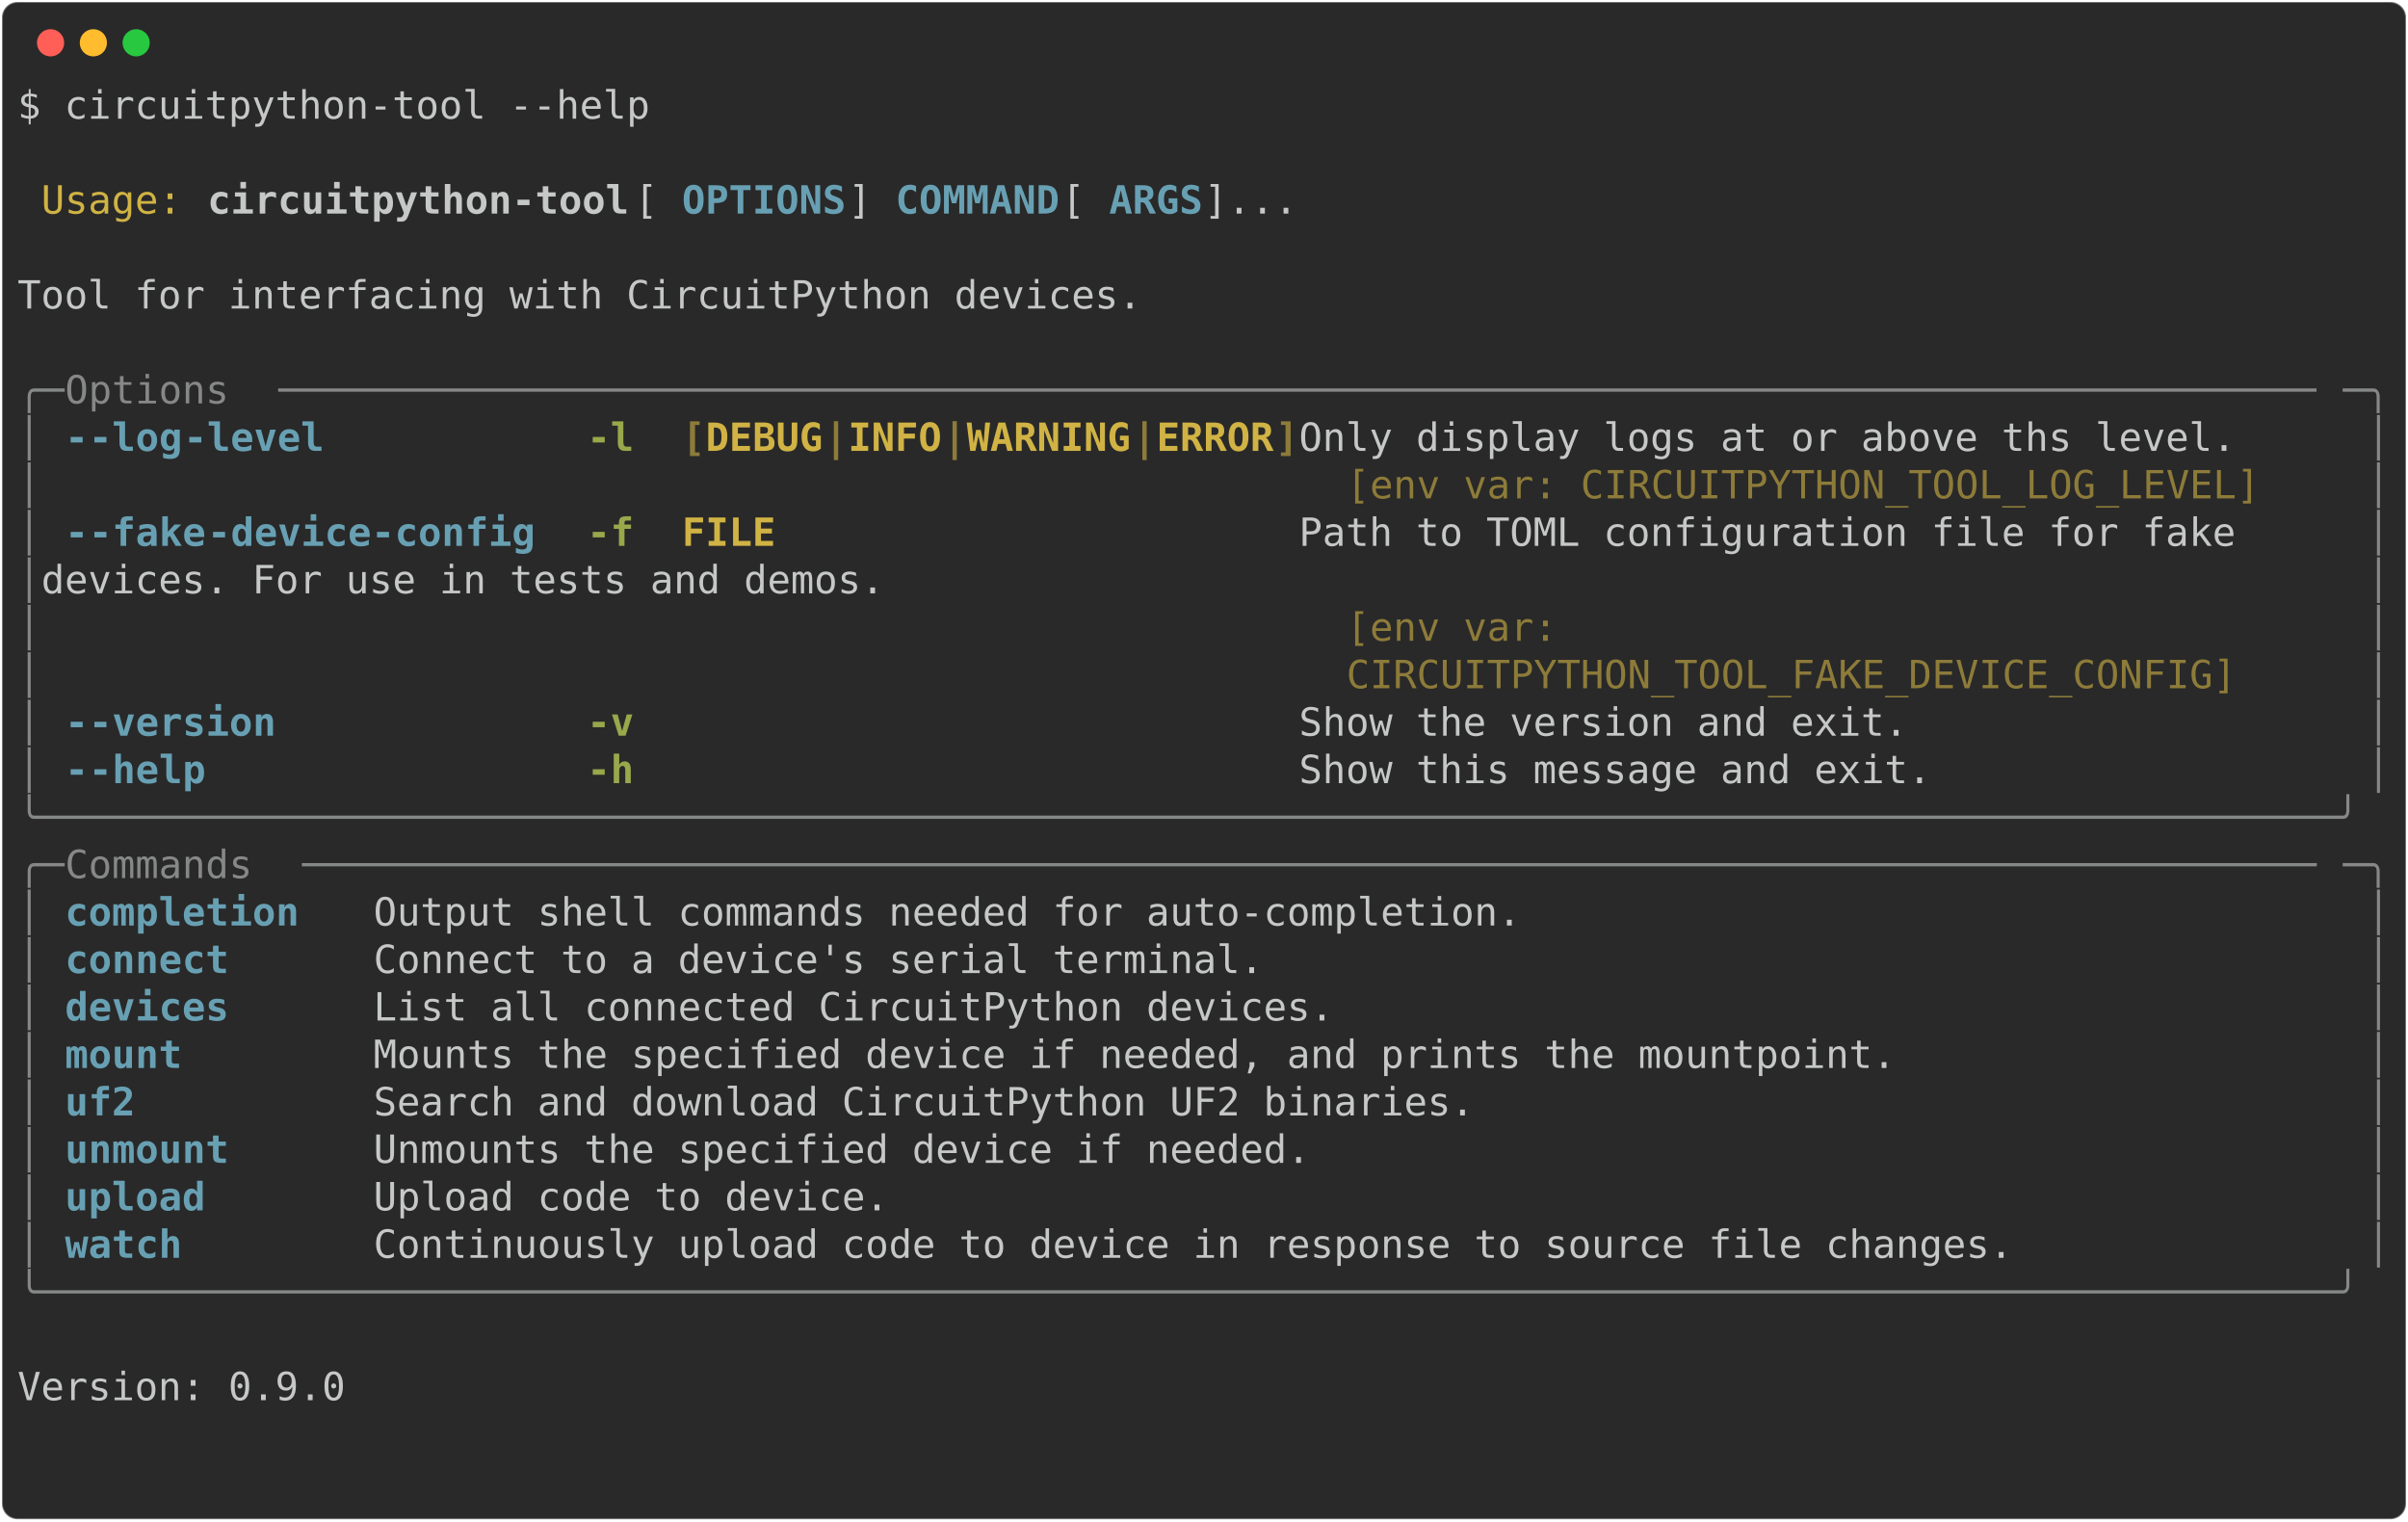
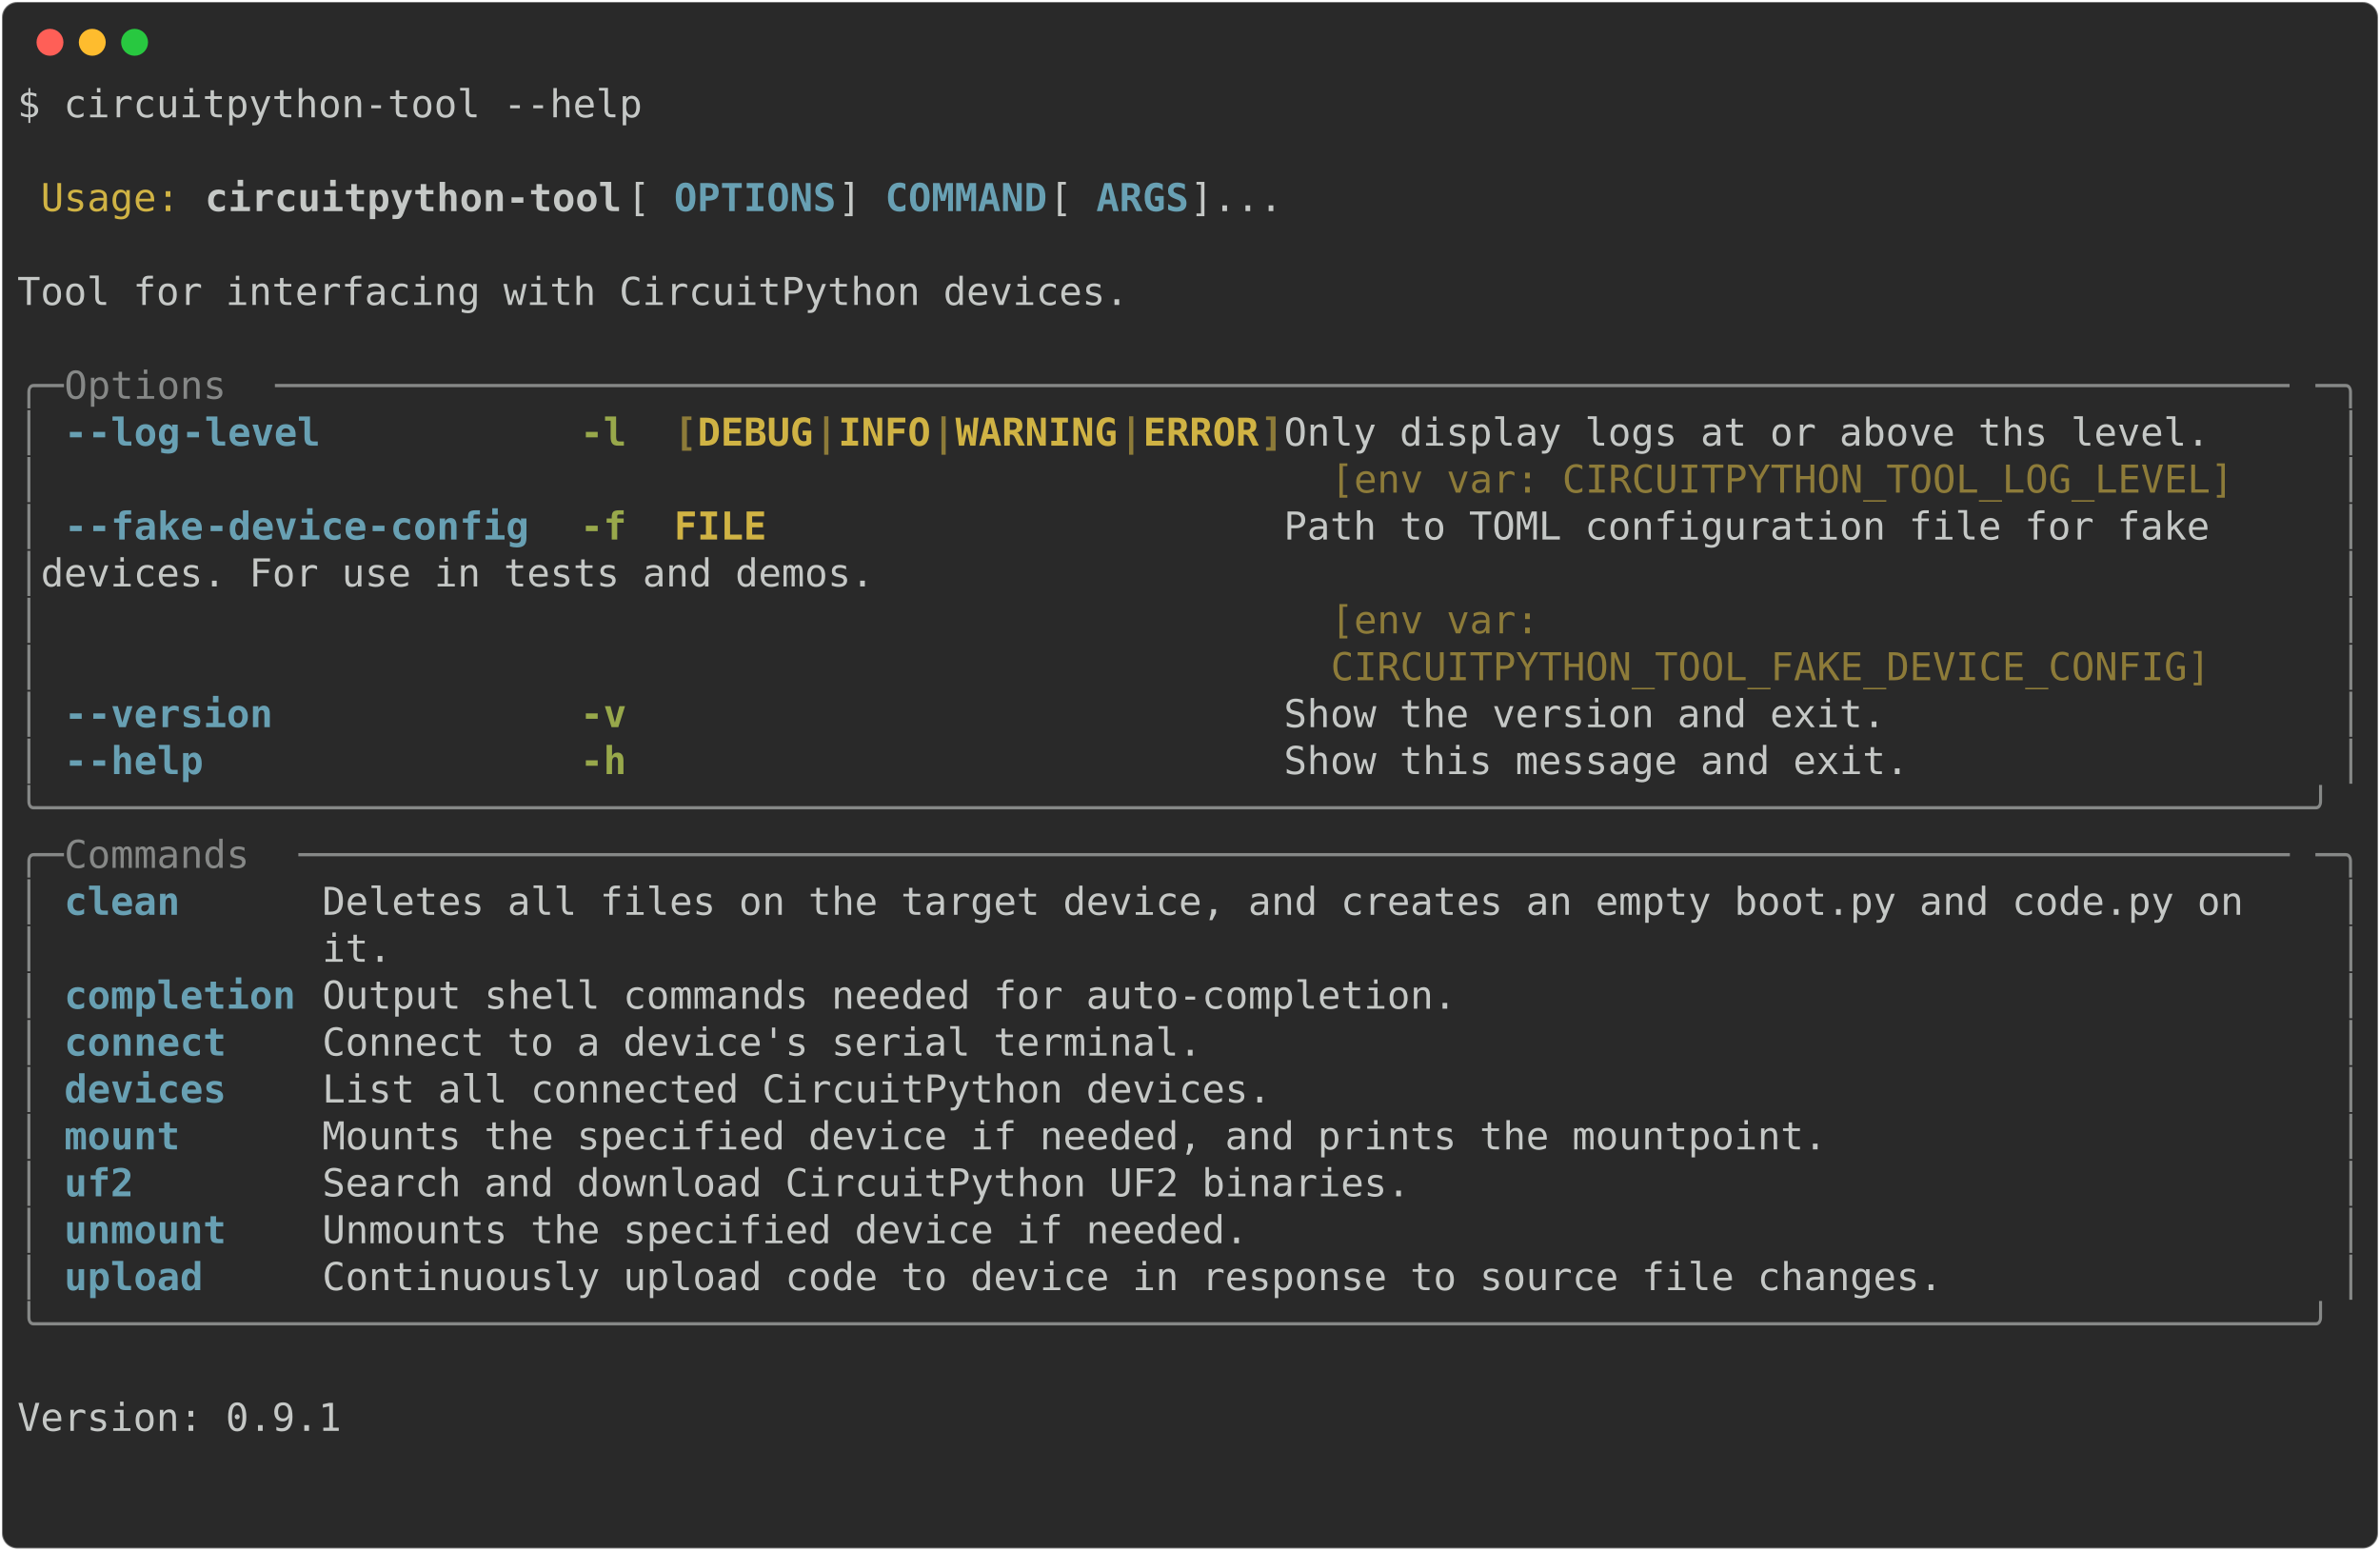
- <svg xmlns="http://www.w3.org/2000/svg" class="rich-terminal" viewBox="0 0 1238 782.0">
+ <svg xmlns="http://www.w3.org/2000/svg" class="rich-terminal" viewBox="0 0 1238 806.4">
  <style>

    @font-face {
        font-family: "Fira Code";
        src: local("FiraCode-Regular"),
                url("https://cdnjs.cloudflare.com/ajax/libs/firacode/6.2.0/woff2/FiraCode-Regular.woff2") format("woff2"),
                url("https://cdnjs.cloudflare.com/ajax/libs/firacode/6.2.0/woff/FiraCode-Regular.woff") format("woff");
        font-style: normal;
        font-weight: 400;
    }
    @font-face {
        font-family: "Fira Code";
        src: local("FiraCode-Bold"),
                url("https://cdnjs.cloudflare.com/ajax/libs/firacode/6.2.0/woff2/FiraCode-Bold.woff2") format("woff2"),
                url("https://cdnjs.cloudflare.com/ajax/libs/firacode/6.2.0/woff/FiraCode-Bold.woff") format("woff");
        font-style: bold;
        font-weight: 700;
    }

-     .terminal-2274276148-matrix {
+     .terminal-3629650026-matrix {
        font-family: Fira Code, monospace;
        font-size: 20px;
        line-height: 24.4px;
        font-variant-east-asian: full-width;
    }

-     .terminal-2274276148-title {
+     .terminal-3629650026-title {
        font-size: 18px;
        font-weight: bold;
        font-family: arial;
    }

-     .terminal-2274276148-r1 { fill: #c5c8c6 }
- .terminal-2274276148-r2 { fill: #d0b344 }
- .terminal-2274276148-r3 { fill: #c5c8c6;font-weight: bold }
- .terminal-2274276148-r4 { fill: #68a0b3;font-weight: bold }
- .terminal-2274276148-r5 { fill: #868887 }
- .terminal-2274276148-r6 { fill: #98a84b;font-weight: bold }
- .terminal-2274276148-r7 { fill: #8d7b39;font-weight: bold }
- .terminal-2274276148-r8 { fill: #d0b344;font-weight: bold }
- .terminal-2274276148-r9 { fill: #8d7b39 }
+     .terminal-3629650026-r1 { fill: #c5c8c6 }
+ .terminal-3629650026-r2 { fill: #d0b344 }
+ .terminal-3629650026-r3 { fill: #c5c8c6;font-weight: bold }
+ .terminal-3629650026-r4 { fill: #68a0b3;font-weight: bold }
+ .terminal-3629650026-r5 { fill: #868887 }
+ .terminal-3629650026-r6 { fill: #98a84b;font-weight: bold }
+ .terminal-3629650026-r7 { fill: #8d7b39;font-weight: bold }
+ .terminal-3629650026-r8 { fill: #d0b344;font-weight: bold }
+ .terminal-3629650026-r9 { fill: #8d7b39 }
    </style>
  <defs>
-     <clipPath id="terminal-2274276148-clip-terminal">
-       <rect x="0" y="0" width="1219.0" height="731.0" />
-     </clipPath>
-     <clipPath id="terminal-2274276148-line-0">
+     <clipPath id="terminal-3629650026-clip-terminal">
+       <rect x="0" y="0" width="1219.0" height="755.4" />
+     </clipPath>
+     <clipPath id="terminal-3629650026-line-0">
      <rect x="0" y="1.5" width="1220" height="24.65" />
    </clipPath>
-     <clipPath id="terminal-2274276148-line-1">
+     <clipPath id="terminal-3629650026-line-1">
      <rect x="0" y="25.9" width="1220" height="24.65" />
    </clipPath>
-     <clipPath id="terminal-2274276148-line-2">
+     <clipPath id="terminal-3629650026-line-2">
      <rect x="0" y="50.3" width="1220" height="24.65" />
    </clipPath>
-     <clipPath id="terminal-2274276148-line-3">
+     <clipPath id="terminal-3629650026-line-3">
      <rect x="0" y="74.7" width="1220" height="24.65" />
    </clipPath>
-     <clipPath id="terminal-2274276148-line-4">
+     <clipPath id="terminal-3629650026-line-4">
      <rect x="0" y="99.1" width="1220" height="24.65" />
    </clipPath>
-     <clipPath id="terminal-2274276148-line-5">
+     <clipPath id="terminal-3629650026-line-5">
      <rect x="0" y="123.5" width="1220" height="24.65" />
    </clipPath>
-     <clipPath id="terminal-2274276148-line-6">
+     <clipPath id="terminal-3629650026-line-6">
      <rect x="0" y="147.9" width="1220" height="24.65" />
    </clipPath>
-     <clipPath id="terminal-2274276148-line-7">
+     <clipPath id="terminal-3629650026-line-7">
      <rect x="0" y="172.3" width="1220" height="24.65" />
    </clipPath>
-     <clipPath id="terminal-2274276148-line-8">
+     <clipPath id="terminal-3629650026-line-8">
      <rect x="0" y="196.7" width="1220" height="24.65" />
    </clipPath>
-     <clipPath id="terminal-2274276148-line-9">
+     <clipPath id="terminal-3629650026-line-9">
      <rect x="0" y="221.1" width="1220" height="24.65" />
    </clipPath>
-     <clipPath id="terminal-2274276148-line-10">
+     <clipPath id="terminal-3629650026-line-10">
      <rect x="0" y="245.5" width="1220" height="24.65" />
    </clipPath>
-     <clipPath id="terminal-2274276148-line-11">
+     <clipPath id="terminal-3629650026-line-11">
      <rect x="0" y="269.9" width="1220" height="24.65" />
    </clipPath>
-     <clipPath id="terminal-2274276148-line-12">
+     <clipPath id="terminal-3629650026-line-12">
      <rect x="0" y="294.3" width="1220" height="24.65" />
    </clipPath>
-     <clipPath id="terminal-2274276148-line-13">
+     <clipPath id="terminal-3629650026-line-13">
      <rect x="0" y="318.7" width="1220" height="24.65" />
    </clipPath>
-     <clipPath id="terminal-2274276148-line-14">
+     <clipPath id="terminal-3629650026-line-14">
      <rect x="0" y="343.1" width="1220" height="24.65" />
    </clipPath>
-     <clipPath id="terminal-2274276148-line-15">
+     <clipPath id="terminal-3629650026-line-15">
      <rect x="0" y="367.5" width="1220" height="24.65" />
    </clipPath>
-     <clipPath id="terminal-2274276148-line-16">
+     <clipPath id="terminal-3629650026-line-16">
      <rect x="0" y="391.9" width="1220" height="24.65" />
    </clipPath>
-     <clipPath id="terminal-2274276148-line-17">
+     <clipPath id="terminal-3629650026-line-17">
      <rect x="0" y="416.3" width="1220" height="24.65" />
    </clipPath>
-     <clipPath id="terminal-2274276148-line-18">
+     <clipPath id="terminal-3629650026-line-18">
      <rect x="0" y="440.7" width="1220" height="24.65" />
    </clipPath>
-     <clipPath id="terminal-2274276148-line-19">
+     <clipPath id="terminal-3629650026-line-19">
      <rect x="0" y="465.1" width="1220" height="24.65" />
    </clipPath>
-     <clipPath id="terminal-2274276148-line-20">
+     <clipPath id="terminal-3629650026-line-20">
      <rect x="0" y="489.5" width="1220" height="24.65" />
    </clipPath>
-     <clipPath id="terminal-2274276148-line-21">
+     <clipPath id="terminal-3629650026-line-21">
      <rect x="0" y="513.9" width="1220" height="24.65" />
    </clipPath>
-     <clipPath id="terminal-2274276148-line-22">
+     <clipPath id="terminal-3629650026-line-22">
      <rect x="0" y="538.3" width="1220" height="24.65" />
    </clipPath>
-     <clipPath id="terminal-2274276148-line-23">
+     <clipPath id="terminal-3629650026-line-23">
      <rect x="0" y="562.7" width="1220" height="24.65" />
    </clipPath>
-     <clipPath id="terminal-2274276148-line-24">
+     <clipPath id="terminal-3629650026-line-24">
      <rect x="0" y="587.1" width="1220" height="24.65" />
    </clipPath>
-     <clipPath id="terminal-2274276148-line-25">
+     <clipPath id="terminal-3629650026-line-25">
      <rect x="0" y="611.5" width="1220" height="24.65" />
    </clipPath>
-     <clipPath id="terminal-2274276148-line-26">
+     <clipPath id="terminal-3629650026-line-26">
      <rect x="0" y="635.9" width="1220" height="24.65" />
    </clipPath>
-     <clipPath id="terminal-2274276148-line-27">
+     <clipPath id="terminal-3629650026-line-27">
      <rect x="0" y="660.3" width="1220" height="24.65" />
    </clipPath>
-     <clipPath id="terminal-2274276148-line-28">
+     <clipPath id="terminal-3629650026-line-28">
      <rect x="0" y="684.7" width="1220" height="24.65" />
    </clipPath>
+     <clipPath id="terminal-3629650026-line-29">
+       <rect x="0" y="709.1" width="1220" height="24.65" />
+     </clipPath>
  </defs>
-   <rect fill="#292929" stroke="rgba(255,255,255,0.35)" stroke-width="1" x="1" y="1" width="1236" height="780" rx="8" />
+   <rect fill="#292929" stroke="rgba(255,255,255,0.35)" stroke-width="1" x="1" y="1" width="1236" height="804.4" rx="8" />
  <g transform="translate(26,22)">
    <circle cx="0" cy="0" r="7" fill="#ff5f57" />
    <circle cx="22" cy="0" r="7" fill="#febc2e" />
    <circle cx="44" cy="0" r="7" fill="#28c840" />
  </g>
-   <g transform="translate(9, 41)" clip-path="url(#terminal-2274276148-clip-terminal)">
-     <g class="terminal-2274276148-matrix">
-       <text class="terminal-2274276148-r1" x="0" y="20" textLength="329.4" clip-path="url(#terminal-2274276148-line-0)">$ circuitpython-tool --help</text>
-       <text class="terminal-2274276148-r1" x="1220" y="20" textLength="12.2" clip-path="url(#terminal-2274276148-line-0)">
- </text>
-       <text class="terminal-2274276148-r1" x="1220" y="44.4" textLength="12.2" clip-path="url(#terminal-2274276148-line-1)">
- </text>
-       <text class="terminal-2274276148-r2" x="12.2" y="68.8" textLength="73.2" clip-path="url(#terminal-2274276148-line-2)">Usage:</text>
-       <text class="terminal-2274276148-r3" x="97.6" y="68.8" textLength="219.6" clip-path="url(#terminal-2274276148-line-2)">circuitpython-tool</text>
-       <text class="terminal-2274276148-r1" x="317.2" y="68.8" textLength="24.4" clip-path="url(#terminal-2274276148-line-2)"> [</text>
-       <text class="terminal-2274276148-r4" x="341.6" y="68.8" textLength="85.4" clip-path="url(#terminal-2274276148-line-2)">OPTIONS</text>
-       <text class="terminal-2274276148-r1" x="427" y="68.8" textLength="24.4" clip-path="url(#terminal-2274276148-line-2)">] </text>
-       <text class="terminal-2274276148-r4" x="451.4" y="68.8" textLength="85.4" clip-path="url(#terminal-2274276148-line-2)">COMMAND</text>
-       <text class="terminal-2274276148-r1" x="536.8" y="68.8" textLength="24.4" clip-path="url(#terminal-2274276148-line-2)"> [</text>
-       <text class="terminal-2274276148-r4" x="561.2" y="68.8" textLength="48.8" clip-path="url(#terminal-2274276148-line-2)">ARGS</text>
-       <text class="terminal-2274276148-r1" x="610" y="68.8" textLength="610" clip-path="url(#terminal-2274276148-line-2)">]...                                              </text>
-       <text class="terminal-2274276148-r1" x="1220" y="68.8" textLength="12.2" clip-path="url(#terminal-2274276148-line-2)">
- </text>
-       <text class="terminal-2274276148-r1" x="1220" y="93.2" textLength="12.2" clip-path="url(#terminal-2274276148-line-3)">
- </text>
-       <text class="terminal-2274276148-r1" x="0" y="117.6" textLength="1220" clip-path="url(#terminal-2274276148-line-4)"> Tool for interfacing with CircuitPython devices.                                                   </text>
-       <text class="terminal-2274276148-r1" x="1220" y="117.6" textLength="12.2" clip-path="url(#terminal-2274276148-line-4)">
- </text>
-       <text class="terminal-2274276148-r1" x="1220" y="142" textLength="12.2" clip-path="url(#terminal-2274276148-line-5)">
- </text>
-       <text class="terminal-2274276148-r5" x="0" y="166.4" textLength="24.4" clip-path="url(#terminal-2274276148-line-6)">╭─</text>
-       <text class="terminal-2274276148-r5" x="24.4" y="166.4" textLength="109.8" clip-path="url(#terminal-2274276148-line-6)"> Options </text>
-       <text class="terminal-2274276148-r5" x="134.2" y="166.4" textLength="1061.4" clip-path="url(#terminal-2274276148-line-6)">───────────────────────────────────────────────────────────────────────────────────────</text>
-       <text class="terminal-2274276148-r5" x="1195.6" y="166.4" textLength="24.4" clip-path="url(#terminal-2274276148-line-6)">─╮</text>
-       <text class="terminal-2274276148-r1" x="1220" y="166.4" textLength="12.2" clip-path="url(#terminal-2274276148-line-6)">
- </text>
-       <text class="terminal-2274276148-r5" x="0" y="190.8" textLength="12.2" clip-path="url(#terminal-2274276148-line-7)">│</text>
-       <text class="terminal-2274276148-r4" x="24.4" y="190.8" textLength="12.2" clip-path="url(#terminal-2274276148-line-7)">-</text>
-       <text class="terminal-2274276148-r4" x="36.6" y="190.8" textLength="48.8" clip-path="url(#terminal-2274276148-line-7)">-log</text>
-       <text class="terminal-2274276148-r4" x="85.4" y="190.8" textLength="73.2" clip-path="url(#terminal-2274276148-line-7)">-level</text>
-       <text class="terminal-2274276148-r6" x="292.8" y="190.8" textLength="24.4" clip-path="url(#terminal-2274276148-line-7)">-l</text>
-       <text class="terminal-2274276148-r7" x="341.6" y="190.8" textLength="12.2" clip-path="url(#terminal-2274276148-line-7)">[</text>
-       <text class="terminal-2274276148-r8" x="353.8" y="190.8" textLength="61" clip-path="url(#terminal-2274276148-line-7)">DEBUG</text>
-       <text class="terminal-2274276148-r7" x="414.8" y="190.8" textLength="12.2" clip-path="url(#terminal-2274276148-line-7)">|</text>
-       <text class="terminal-2274276148-r8" x="427" y="190.8" textLength="48.8" clip-path="url(#terminal-2274276148-line-7)">INFO</text>
-       <text class="terminal-2274276148-r7" x="475.8" y="190.8" textLength="12.2" clip-path="url(#terminal-2274276148-line-7)">|</text>
-       <text class="terminal-2274276148-r8" x="488" y="190.8" textLength="85.4" clip-path="url(#terminal-2274276148-line-7)">WARNING</text>
-       <text class="terminal-2274276148-r7" x="573.4" y="190.8" textLength="12.2" clip-path="url(#terminal-2274276148-line-7)">|</text>
-       <text class="terminal-2274276148-r8" x="585.6" y="190.8" textLength="61" clip-path="url(#terminal-2274276148-line-7)">ERROR</text>
-       <text class="terminal-2274276148-r7" x="646.6" y="190.8" textLength="12.2" clip-path="url(#terminal-2274276148-line-7)">]</text>
-       <text class="terminal-2274276148-r1" x="658.8" y="190.8" textLength="549" clip-path="url(#terminal-2274276148-line-7)">  Only display logs at or above ths level.   </text>
-       <text class="terminal-2274276148-r5" x="1207.8" y="190.8" textLength="12.2" clip-path="url(#terminal-2274276148-line-7)">│</text>
-       <text class="terminal-2274276148-r1" x="1220" y="190.8" textLength="12.2" clip-path="url(#terminal-2274276148-line-7)">
- </text>
-       <text class="terminal-2274276148-r5" x="0" y="215.2" textLength="12.2" clip-path="url(#terminal-2274276148-line-8)">│</text>
-       <text class="terminal-2274276148-r9" x="683.2" y="215.2" textLength="488" clip-path="url(#terminal-2274276148-line-8)">[env var: CIRCUITPYTHON_TOOL_LOG_LEVEL] </text>
-       <text class="terminal-2274276148-r5" x="1207.8" y="215.2" textLength="12.2" clip-path="url(#terminal-2274276148-line-8)">│</text>
-       <text class="terminal-2274276148-r1" x="1220" y="215.2" textLength="12.2" clip-path="url(#terminal-2274276148-line-8)">
- </text>
-       <text class="terminal-2274276148-r5" x="0" y="239.6" textLength="12.2" clip-path="url(#terminal-2274276148-line-9)">│</text>
-       <text class="terminal-2274276148-r4" x="24.4" y="239.6" textLength="12.2" clip-path="url(#terminal-2274276148-line-9)">-</text>
-       <text class="terminal-2274276148-r4" x="36.6" y="239.6" textLength="61" clip-path="url(#terminal-2274276148-line-9)">-fake</text>
-       <text class="terminal-2274276148-r4" x="97.6" y="239.6" textLength="170.8" clip-path="url(#terminal-2274276148-line-9)">-device-config</text>
-       <text class="terminal-2274276148-r6" x="292.8" y="239.6" textLength="24.4" clip-path="url(#terminal-2274276148-line-9)">-f</text>
-       <text class="terminal-2274276148-r8" x="341.6" y="239.6" textLength="317.2" clip-path="url(#terminal-2274276148-line-9)">FILE                      </text>
-       <text class="terminal-2274276148-r1" x="658.8" y="239.6" textLength="549" clip-path="url(#terminal-2274276148-line-9)">  Path to TOML configuration file for fake   </text>
-       <text class="terminal-2274276148-r5" x="1207.8" y="239.6" textLength="12.2" clip-path="url(#terminal-2274276148-line-9)">│</text>
-       <text class="terminal-2274276148-r1" x="1220" y="239.6" textLength="12.2" clip-path="url(#terminal-2274276148-line-9)">
- </text>
-       <text class="terminal-2274276148-r5" x="0" y="264" textLength="12.2" clip-path="url(#terminal-2274276148-line-10)">│</text>
-       <text class="terminal-2274276148-r1" x="12.2" y="264" textLength="1195.6" clip-path="url(#terminal-2274276148-line-10)">                                                       devices. For use in tests and demos.       </text>
-       <text class="terminal-2274276148-r5" x="1207.8" y="264" textLength="12.2" clip-path="url(#terminal-2274276148-line-10)">│</text>
-       <text class="terminal-2274276148-r1" x="1220" y="264" textLength="12.2" clip-path="url(#terminal-2274276148-line-10)">
- </text>
-       <text class="terminal-2274276148-r5" x="0" y="288.4" textLength="12.2" clip-path="url(#terminal-2274276148-line-11)">│</text>
-       <text class="terminal-2274276148-r9" x="683.2" y="288.4" textLength="512.4" clip-path="url(#terminal-2274276148-line-11)">[env var:                                 </text>
-       <text class="terminal-2274276148-r5" x="1207.8" y="288.4" textLength="12.2" clip-path="url(#terminal-2274276148-line-11)">│</text>
-       <text class="terminal-2274276148-r1" x="1220" y="288.4" textLength="12.2" clip-path="url(#terminal-2274276148-line-11)">
- </text>
-       <text class="terminal-2274276148-r5" x="0" y="312.8" textLength="12.2" clip-path="url(#terminal-2274276148-line-12)">│</text>
-       <text class="terminal-2274276148-r9" x="683.2" y="312.8" textLength="512.4" clip-path="url(#terminal-2274276148-line-12)">CIRCUITPYTHON_TOOL_FAKE_DEVICE_CONFIG]    </text>
-       <text class="terminal-2274276148-r5" x="1207.8" y="312.8" textLength="12.2" clip-path="url(#terminal-2274276148-line-12)">│</text>
-       <text class="terminal-2274276148-r1" x="1220" y="312.8" textLength="12.2" clip-path="url(#terminal-2274276148-line-12)">
- </text>
-       <text class="terminal-2274276148-r5" x="0" y="337.2" textLength="12.2" clip-path="url(#terminal-2274276148-line-13)">│</text>
-       <text class="terminal-2274276148-r4" x="24.4" y="337.2" textLength="12.2" clip-path="url(#terminal-2274276148-line-13)">-</text>
-       <text class="terminal-2274276148-r4" x="36.6" y="337.2" textLength="97.6" clip-path="url(#terminal-2274276148-line-13)">-version</text>
-       <text class="terminal-2274276148-r6" x="292.8" y="337.2" textLength="24.4" clip-path="url(#terminal-2274276148-line-13)">-v</text>
-       <text class="terminal-2274276148-r1" x="658.8" y="337.2" textLength="549" clip-path="url(#terminal-2274276148-line-13)">  Show the version and exit.                 </text>
-       <text class="terminal-2274276148-r5" x="1207.8" y="337.2" textLength="12.2" clip-path="url(#terminal-2274276148-line-13)">│</text>
-       <text class="terminal-2274276148-r1" x="1220" y="337.2" textLength="12.2" clip-path="url(#terminal-2274276148-line-13)">
- </text>
-       <text class="terminal-2274276148-r5" x="0" y="361.6" textLength="12.2" clip-path="url(#terminal-2274276148-line-14)">│</text>
-       <text class="terminal-2274276148-r4" x="24.4" y="361.6" textLength="12.2" clip-path="url(#terminal-2274276148-line-14)">-</text>
-       <text class="terminal-2274276148-r4" x="36.6" y="361.6" textLength="61" clip-path="url(#terminal-2274276148-line-14)">-help</text>
-       <text class="terminal-2274276148-r6" x="292.8" y="361.6" textLength="24.4" clip-path="url(#terminal-2274276148-line-14)">-h</text>
-       <text class="terminal-2274276148-r1" x="658.8" y="361.6" textLength="549" clip-path="url(#terminal-2274276148-line-14)">  Show this message and exit.                </text>
-       <text class="terminal-2274276148-r5" x="1207.8" y="361.6" textLength="12.2" clip-path="url(#terminal-2274276148-line-14)">│</text>
-       <text class="terminal-2274276148-r1" x="1220" y="361.6" textLength="12.2" clip-path="url(#terminal-2274276148-line-14)">
- </text>
-       <text class="terminal-2274276148-r5" x="0" y="386" textLength="1220" clip-path="url(#terminal-2274276148-line-15)">╰──────────────────────────────────────────────────────────────────────────────────────────────────╯</text>
-       <text class="terminal-2274276148-r1" x="1220" y="386" textLength="12.2" clip-path="url(#terminal-2274276148-line-15)">
- </text>
-       <text class="terminal-2274276148-r5" x="0" y="410.4" textLength="24.4" clip-path="url(#terminal-2274276148-line-16)">╭─</text>
-       <text class="terminal-2274276148-r5" x="24.4" y="410.4" textLength="122" clip-path="url(#terminal-2274276148-line-16)"> Commands </text>
-       <text class="terminal-2274276148-r5" x="146.4" y="410.4" textLength="1049.2" clip-path="url(#terminal-2274276148-line-16)">──────────────────────────────────────────────────────────────────────────────────────</text>
-       <text class="terminal-2274276148-r5" x="1195.6" y="410.4" textLength="24.4" clip-path="url(#terminal-2274276148-line-16)">─╮</text>
-       <text class="terminal-2274276148-r1" x="1220" y="410.4" textLength="12.2" clip-path="url(#terminal-2274276148-line-16)">
- </text>
-       <text class="terminal-2274276148-r5" x="0" y="434.8" textLength="12.2" clip-path="url(#terminal-2274276148-line-17)">│</text>
-       <text class="terminal-2274276148-r4" x="24.4" y="434.8" textLength="146.4" clip-path="url(#terminal-2274276148-line-17)">completion  </text>
-       <text class="terminal-2274276148-r1" x="183" y="434.8" textLength="1024.8" clip-path="url(#terminal-2274276148-line-17)"> Output shell commands needed for auto-completion.                                  </text>
-       <text class="terminal-2274276148-r5" x="1207.8" y="434.8" textLength="12.2" clip-path="url(#terminal-2274276148-line-17)">│</text>
-       <text class="terminal-2274276148-r1" x="1220" y="434.8" textLength="12.2" clip-path="url(#terminal-2274276148-line-17)">
- </text>
-       <text class="terminal-2274276148-r5" x="0" y="459.2" textLength="12.2" clip-path="url(#terminal-2274276148-line-18)">│</text>
-       <text class="terminal-2274276148-r4" x="24.4" y="459.2" textLength="146.4" clip-path="url(#terminal-2274276148-line-18)">connect     </text>
-       <text class="terminal-2274276148-r1" x="183" y="459.2" textLength="1024.8" clip-path="url(#terminal-2274276148-line-18)"> Connect to a device's serial terminal.                                             </text>
-       <text class="terminal-2274276148-r5" x="1207.8" y="459.2" textLength="12.2" clip-path="url(#terminal-2274276148-line-18)">│</text>
-       <text class="terminal-2274276148-r1" x="1220" y="459.2" textLength="12.2" clip-path="url(#terminal-2274276148-line-18)">
- </text>
-       <text class="terminal-2274276148-r5" x="0" y="483.6" textLength="12.2" clip-path="url(#terminal-2274276148-line-19)">│</text>
-       <text class="terminal-2274276148-r4" x="24.4" y="483.6" textLength="146.4" clip-path="url(#terminal-2274276148-line-19)">devices     </text>
-       <text class="terminal-2274276148-r1" x="183" y="483.6" textLength="1024.8" clip-path="url(#terminal-2274276148-line-19)"> List all connected CircuitPython devices.                                          </text>
-       <text class="terminal-2274276148-r5" x="1207.8" y="483.6" textLength="12.2" clip-path="url(#terminal-2274276148-line-19)">│</text>
-       <text class="terminal-2274276148-r1" x="1220" y="483.6" textLength="12.2" clip-path="url(#terminal-2274276148-line-19)">
- </text>
-       <text class="terminal-2274276148-r5" x="0" y="508" textLength="12.2" clip-path="url(#terminal-2274276148-line-20)">│</text>
-       <text class="terminal-2274276148-r4" x="24.4" y="508" textLength="146.4" clip-path="url(#terminal-2274276148-line-20)">mount       </text>
-       <text class="terminal-2274276148-r1" x="183" y="508" textLength="1024.8" clip-path="url(#terminal-2274276148-line-20)"> Mounts the specified device if needed, and prints the mountpoint.                  </text>
-       <text class="terminal-2274276148-r5" x="1207.8" y="508" textLength="12.2" clip-path="url(#terminal-2274276148-line-20)">│</text>
-       <text class="terminal-2274276148-r1" x="1220" y="508" textLength="12.2" clip-path="url(#terminal-2274276148-line-20)">
- </text>
-       <text class="terminal-2274276148-r5" x="0" y="532.4" textLength="12.2" clip-path="url(#terminal-2274276148-line-21)">│</text>
-       <text class="terminal-2274276148-r4" x="24.4" y="532.4" textLength="146.4" clip-path="url(#terminal-2274276148-line-21)">uf2         </text>
-       <text class="terminal-2274276148-r1" x="183" y="532.4" textLength="1024.8" clip-path="url(#terminal-2274276148-line-21)"> Search and download CircuitPython UF2 binaries.                                    </text>
-       <text class="terminal-2274276148-r5" x="1207.8" y="532.4" textLength="12.2" clip-path="url(#terminal-2274276148-line-21)">│</text>
-       <text class="terminal-2274276148-r1" x="1220" y="532.4" textLength="12.2" clip-path="url(#terminal-2274276148-line-21)">
- </text>
-       <text class="terminal-2274276148-r5" x="0" y="556.8" textLength="12.2" clip-path="url(#terminal-2274276148-line-22)">│</text>
-       <text class="terminal-2274276148-r4" x="24.4" y="556.8" textLength="146.4" clip-path="url(#terminal-2274276148-line-22)">unmount     </text>
-       <text class="terminal-2274276148-r1" x="183" y="556.8" textLength="1024.8" clip-path="url(#terminal-2274276148-line-22)"> Unmounts the specified device if needed.                                           </text>
-       <text class="terminal-2274276148-r5" x="1207.8" y="556.8" textLength="12.2" clip-path="url(#terminal-2274276148-line-22)">│</text>
-       <text class="terminal-2274276148-r1" x="1220" y="556.8" textLength="12.2" clip-path="url(#terminal-2274276148-line-22)">
- </text>
-       <text class="terminal-2274276148-r5" x="0" y="581.2" textLength="12.2" clip-path="url(#terminal-2274276148-line-23)">│</text>
-       <text class="terminal-2274276148-r4" x="24.4" y="581.2" textLength="146.4" clip-path="url(#terminal-2274276148-line-23)">upload      </text>
-       <text class="terminal-2274276148-r1" x="183" y="581.2" textLength="1024.8" clip-path="url(#terminal-2274276148-line-23)"> Upload code to device.                                                             </text>
-       <text class="terminal-2274276148-r5" x="1207.8" y="581.2" textLength="12.2" clip-path="url(#terminal-2274276148-line-23)">│</text>
-       <text class="terminal-2274276148-r1" x="1220" y="581.2" textLength="12.2" clip-path="url(#terminal-2274276148-line-23)">
- </text>
-       <text class="terminal-2274276148-r5" x="0" y="605.6" textLength="12.2" clip-path="url(#terminal-2274276148-line-24)">│</text>
-       <text class="terminal-2274276148-r4" x="24.4" y="605.6" textLength="146.4" clip-path="url(#terminal-2274276148-line-24)">watch       </text>
-       <text class="terminal-2274276148-r1" x="183" y="605.6" textLength="1024.8" clip-path="url(#terminal-2274276148-line-24)"> Continuously upload code to device in response to source file changes.             </text>
-       <text class="terminal-2274276148-r5" x="1207.8" y="605.6" textLength="12.2" clip-path="url(#terminal-2274276148-line-24)">│</text>
-       <text class="terminal-2274276148-r1" x="1220" y="605.6" textLength="12.2" clip-path="url(#terminal-2274276148-line-24)">
- </text>
-       <text class="terminal-2274276148-r5" x="0" y="630" textLength="1220" clip-path="url(#terminal-2274276148-line-25)">╰──────────────────────────────────────────────────────────────────────────────────────────────────╯</text>
-       <text class="terminal-2274276148-r1" x="1220" y="630" textLength="12.2" clip-path="url(#terminal-2274276148-line-25)">
- </text>
-       <text class="terminal-2274276148-r1" x="1220" y="654.4" textLength="12.2" clip-path="url(#terminal-2274276148-line-26)">
- </text>
-       <text class="terminal-2274276148-r1" x="0" y="678.8" textLength="1220" clip-path="url(#terminal-2274276148-line-27)"> Version: 0.9.0                                                                                     </text>
-       <text class="terminal-2274276148-r1" x="1220" y="678.8" textLength="12.2" clip-path="url(#terminal-2274276148-line-27)">
- </text>
-       <text class="terminal-2274276148-r1" x="1220" y="703.2" textLength="12.2" clip-path="url(#terminal-2274276148-line-28)">
- </text>
-       <text class="terminal-2274276148-r1" x="1220" y="727.6" textLength="12.2" clip-path="url(#terminal-2274276148-line-29)">
+   <g transform="translate(9, 41)" clip-path="url(#terminal-3629650026-clip-terminal)">
+     <g class="terminal-3629650026-matrix">
+       <text class="terminal-3629650026-r1" x="0" y="20" textLength="329.4" clip-path="url(#terminal-3629650026-line-0)">$ circuitpython-tool --help</text>
+       <text class="terminal-3629650026-r1" x="1220" y="20" textLength="12.2" clip-path="url(#terminal-3629650026-line-0)">
+ </text>
+       <text class="terminal-3629650026-r1" x="1220" y="44.4" textLength="12.2" clip-path="url(#terminal-3629650026-line-1)">
+ </text>
+       <text class="terminal-3629650026-r2" x="12.2" y="68.8" textLength="73.2" clip-path="url(#terminal-3629650026-line-2)">Usage:</text>
+       <text class="terminal-3629650026-r3" x="97.6" y="68.8" textLength="219.6" clip-path="url(#terminal-3629650026-line-2)">circuitpython-tool</text>
+       <text class="terminal-3629650026-r1" x="317.2" y="68.8" textLength="24.4" clip-path="url(#terminal-3629650026-line-2)"> [</text>
+       <text class="terminal-3629650026-r4" x="341.6" y="68.8" textLength="85.4" clip-path="url(#terminal-3629650026-line-2)">OPTIONS</text>
+       <text class="terminal-3629650026-r1" x="427" y="68.8" textLength="24.4" clip-path="url(#terminal-3629650026-line-2)">] </text>
+       <text class="terminal-3629650026-r4" x="451.4" y="68.8" textLength="85.4" clip-path="url(#terminal-3629650026-line-2)">COMMAND</text>
+       <text class="terminal-3629650026-r1" x="536.8" y="68.8" textLength="24.4" clip-path="url(#terminal-3629650026-line-2)"> [</text>
+       <text class="terminal-3629650026-r4" x="561.2" y="68.8" textLength="48.8" clip-path="url(#terminal-3629650026-line-2)">ARGS</text>
+       <text class="terminal-3629650026-r1" x="610" y="68.8" textLength="610" clip-path="url(#terminal-3629650026-line-2)">]...                                              </text>
+       <text class="terminal-3629650026-r1" x="1220" y="68.8" textLength="12.2" clip-path="url(#terminal-3629650026-line-2)">
+ </text>
+       <text class="terminal-3629650026-r1" x="1220" y="93.2" textLength="12.2" clip-path="url(#terminal-3629650026-line-3)">
+ </text>
+       <text class="terminal-3629650026-r1" x="0" y="117.6" textLength="1220" clip-path="url(#terminal-3629650026-line-4)"> Tool for interfacing with CircuitPython devices.                                                   </text>
+       <text class="terminal-3629650026-r1" x="1220" y="117.6" textLength="12.2" clip-path="url(#terminal-3629650026-line-4)">
+ </text>
+       <text class="terminal-3629650026-r1" x="1220" y="142" textLength="12.2" clip-path="url(#terminal-3629650026-line-5)">
+ </text>
+       <text class="terminal-3629650026-r5" x="0" y="166.4" textLength="24.4" clip-path="url(#terminal-3629650026-line-6)">╭─</text>
+       <text class="terminal-3629650026-r5" x="24.4" y="166.4" textLength="109.8" clip-path="url(#terminal-3629650026-line-6)"> Options </text>
+       <text class="terminal-3629650026-r5" x="134.2" y="166.4" textLength="1061.4" clip-path="url(#terminal-3629650026-line-6)">───────────────────────────────────────────────────────────────────────────────────────</text>
+       <text class="terminal-3629650026-r5" x="1195.6" y="166.4" textLength="24.4" clip-path="url(#terminal-3629650026-line-6)">─╮</text>
+       <text class="terminal-3629650026-r1" x="1220" y="166.4" textLength="12.2" clip-path="url(#terminal-3629650026-line-6)">
+ </text>
+       <text class="terminal-3629650026-r5" x="0" y="190.8" textLength="12.2" clip-path="url(#terminal-3629650026-line-7)">│</text>
+       <text class="terminal-3629650026-r4" x="24.4" y="190.8" textLength="12.2" clip-path="url(#terminal-3629650026-line-7)">-</text>
+       <text class="terminal-3629650026-r4" x="36.6" y="190.8" textLength="48.8" clip-path="url(#terminal-3629650026-line-7)">-log</text>
+       <text class="terminal-3629650026-r4" x="85.4" y="190.8" textLength="73.2" clip-path="url(#terminal-3629650026-line-7)">-level</text>
+       <text class="terminal-3629650026-r6" x="292.8" y="190.8" textLength="24.4" clip-path="url(#terminal-3629650026-line-7)">-l</text>
+       <text class="terminal-3629650026-r7" x="341.6" y="190.8" textLength="12.2" clip-path="url(#terminal-3629650026-line-7)">[</text>
+       <text class="terminal-3629650026-r8" x="353.8" y="190.8" textLength="61" clip-path="url(#terminal-3629650026-line-7)">DEBUG</text>
+       <text class="terminal-3629650026-r7" x="414.8" y="190.8" textLength="12.2" clip-path="url(#terminal-3629650026-line-7)">|</text>
+       <text class="terminal-3629650026-r8" x="427" y="190.8" textLength="48.8" clip-path="url(#terminal-3629650026-line-7)">INFO</text>
+       <text class="terminal-3629650026-r7" x="475.8" y="190.8" textLength="12.2" clip-path="url(#terminal-3629650026-line-7)">|</text>
+       <text class="terminal-3629650026-r8" x="488" y="190.8" textLength="85.4" clip-path="url(#terminal-3629650026-line-7)">WARNING</text>
+       <text class="terminal-3629650026-r7" x="573.4" y="190.8" textLength="12.2" clip-path="url(#terminal-3629650026-line-7)">|</text>
+       <text class="terminal-3629650026-r8" x="585.6" y="190.8" textLength="61" clip-path="url(#terminal-3629650026-line-7)">ERROR</text>
+       <text class="terminal-3629650026-r7" x="646.6" y="190.8" textLength="12.2" clip-path="url(#terminal-3629650026-line-7)">]</text>
+       <text class="terminal-3629650026-r1" x="658.8" y="190.8" textLength="549" clip-path="url(#terminal-3629650026-line-7)">  Only display logs at or above ths level.   </text>
+       <text class="terminal-3629650026-r5" x="1207.8" y="190.8" textLength="12.2" clip-path="url(#terminal-3629650026-line-7)">│</text>
+       <text class="terminal-3629650026-r1" x="1220" y="190.8" textLength="12.2" clip-path="url(#terminal-3629650026-line-7)">
+ </text>
+       <text class="terminal-3629650026-r5" x="0" y="215.2" textLength="12.2" clip-path="url(#terminal-3629650026-line-8)">│</text>
+       <text class="terminal-3629650026-r9" x="683.2" y="215.2" textLength="488" clip-path="url(#terminal-3629650026-line-8)">[env var: CIRCUITPYTHON_TOOL_LOG_LEVEL] </text>
+       <text class="terminal-3629650026-r5" x="1207.8" y="215.2" textLength="12.2" clip-path="url(#terminal-3629650026-line-8)">│</text>
+       <text class="terminal-3629650026-r1" x="1220" y="215.2" textLength="12.2" clip-path="url(#terminal-3629650026-line-8)">
+ </text>
+       <text class="terminal-3629650026-r5" x="0" y="239.6" textLength="12.2" clip-path="url(#terminal-3629650026-line-9)">│</text>
+       <text class="terminal-3629650026-r4" x="24.4" y="239.6" textLength="12.2" clip-path="url(#terminal-3629650026-line-9)">-</text>
+       <text class="terminal-3629650026-r4" x="36.6" y="239.6" textLength="61" clip-path="url(#terminal-3629650026-line-9)">-fake</text>
+       <text class="terminal-3629650026-r4" x="97.6" y="239.6" textLength="170.8" clip-path="url(#terminal-3629650026-line-9)">-device-config</text>
+       <text class="terminal-3629650026-r6" x="292.8" y="239.6" textLength="24.4" clip-path="url(#terminal-3629650026-line-9)">-f</text>
+       <text class="terminal-3629650026-r8" x="341.6" y="239.6" textLength="317.2" clip-path="url(#terminal-3629650026-line-9)">FILE                      </text>
+       <text class="terminal-3629650026-r1" x="658.8" y="239.6" textLength="549" clip-path="url(#terminal-3629650026-line-9)">  Path to TOML configuration file for fake   </text>
+       <text class="terminal-3629650026-r5" x="1207.8" y="239.6" textLength="12.2" clip-path="url(#terminal-3629650026-line-9)">│</text>
+       <text class="terminal-3629650026-r1" x="1220" y="239.6" textLength="12.2" clip-path="url(#terminal-3629650026-line-9)">
+ </text>
+       <text class="terminal-3629650026-r5" x="0" y="264" textLength="12.2" clip-path="url(#terminal-3629650026-line-10)">│</text>
+       <text class="terminal-3629650026-r1" x="12.2" y="264" textLength="1195.6" clip-path="url(#terminal-3629650026-line-10)">                                                       devices. For use in tests and demos.       </text>
+       <text class="terminal-3629650026-r5" x="1207.8" y="264" textLength="12.2" clip-path="url(#terminal-3629650026-line-10)">│</text>
+       <text class="terminal-3629650026-r1" x="1220" y="264" textLength="12.2" clip-path="url(#terminal-3629650026-line-10)">
+ </text>
+       <text class="terminal-3629650026-r5" x="0" y="288.4" textLength="12.2" clip-path="url(#terminal-3629650026-line-11)">│</text>
+       <text class="terminal-3629650026-r9" x="683.2" y="288.4" textLength="512.4" clip-path="url(#terminal-3629650026-line-11)">[env var:                                 </text>
+       <text class="terminal-3629650026-r5" x="1207.8" y="288.4" textLength="12.2" clip-path="url(#terminal-3629650026-line-11)">│</text>
+       <text class="terminal-3629650026-r1" x="1220" y="288.4" textLength="12.2" clip-path="url(#terminal-3629650026-line-11)">
+ </text>
+       <text class="terminal-3629650026-r5" x="0" y="312.8" textLength="12.2" clip-path="url(#terminal-3629650026-line-12)">│</text>
+       <text class="terminal-3629650026-r9" x="683.2" y="312.8" textLength="512.4" clip-path="url(#terminal-3629650026-line-12)">CIRCUITPYTHON_TOOL_FAKE_DEVICE_CONFIG]    </text>
+       <text class="terminal-3629650026-r5" x="1207.8" y="312.8" textLength="12.2" clip-path="url(#terminal-3629650026-line-12)">│</text>
+       <text class="terminal-3629650026-r1" x="1220" y="312.8" textLength="12.2" clip-path="url(#terminal-3629650026-line-12)">
+ </text>
+       <text class="terminal-3629650026-r5" x="0" y="337.2" textLength="12.2" clip-path="url(#terminal-3629650026-line-13)">│</text>
+       <text class="terminal-3629650026-r4" x="24.4" y="337.2" textLength="12.2" clip-path="url(#terminal-3629650026-line-13)">-</text>
+       <text class="terminal-3629650026-r4" x="36.6" y="337.2" textLength="97.6" clip-path="url(#terminal-3629650026-line-13)">-version</text>
+       <text class="terminal-3629650026-r6" x="292.8" y="337.2" textLength="24.4" clip-path="url(#terminal-3629650026-line-13)">-v</text>
+       <text class="terminal-3629650026-r1" x="658.8" y="337.2" textLength="549" clip-path="url(#terminal-3629650026-line-13)">  Show the version and exit.                 </text>
+       <text class="terminal-3629650026-r5" x="1207.8" y="337.2" textLength="12.2" clip-path="url(#terminal-3629650026-line-13)">│</text>
+       <text class="terminal-3629650026-r1" x="1220" y="337.2" textLength="12.2" clip-path="url(#terminal-3629650026-line-13)">
+ </text>
+       <text class="terminal-3629650026-r5" x="0" y="361.6" textLength="12.2" clip-path="url(#terminal-3629650026-line-14)">│</text>
+       <text class="terminal-3629650026-r4" x="24.4" y="361.6" textLength="12.2" clip-path="url(#terminal-3629650026-line-14)">-</text>
+       <text class="terminal-3629650026-r4" x="36.6" y="361.6" textLength="61" clip-path="url(#terminal-3629650026-line-14)">-help</text>
+       <text class="terminal-3629650026-r6" x="292.8" y="361.6" textLength="24.4" clip-path="url(#terminal-3629650026-line-14)">-h</text>
+       <text class="terminal-3629650026-r1" x="658.8" y="361.6" textLength="549" clip-path="url(#terminal-3629650026-line-14)">  Show this message and exit.                </text>
+       <text class="terminal-3629650026-r5" x="1207.8" y="361.6" textLength="12.2" clip-path="url(#terminal-3629650026-line-14)">│</text>
+       <text class="terminal-3629650026-r1" x="1220" y="361.6" textLength="12.2" clip-path="url(#terminal-3629650026-line-14)">
+ </text>
+       <text class="terminal-3629650026-r5" x="0" y="386" textLength="1220" clip-path="url(#terminal-3629650026-line-15)">╰──────────────────────────────────────────────────────────────────────────────────────────────────╯</text>
+       <text class="terminal-3629650026-r1" x="1220" y="386" textLength="12.2" clip-path="url(#terminal-3629650026-line-15)">
+ </text>
+       <text class="terminal-3629650026-r5" x="0" y="410.4" textLength="24.4" clip-path="url(#terminal-3629650026-line-16)">╭─</text>
+       <text class="terminal-3629650026-r5" x="24.4" y="410.4" textLength="122" clip-path="url(#terminal-3629650026-line-16)"> Commands </text>
+       <text class="terminal-3629650026-r5" x="146.4" y="410.4" textLength="1049.2" clip-path="url(#terminal-3629650026-line-16)">──────────────────────────────────────────────────────────────────────────────────────</text>
+       <text class="terminal-3629650026-r5" x="1195.6" y="410.4" textLength="24.4" clip-path="url(#terminal-3629650026-line-16)">─╮</text>
+       <text class="terminal-3629650026-r1" x="1220" y="410.4" textLength="12.2" clip-path="url(#terminal-3629650026-line-16)">
+ </text>
+       <text class="terminal-3629650026-r5" x="0" y="434.8" textLength="12.2" clip-path="url(#terminal-3629650026-line-17)">│</text>
+       <text class="terminal-3629650026-r4" x="24.4" y="434.8" textLength="122" clip-path="url(#terminal-3629650026-line-17)">clean     </text>
+       <text class="terminal-3629650026-r1" x="158.6" y="434.8" textLength="1049.2" clip-path="url(#terminal-3629650026-line-17)"> Deletes all files on the target device, and creates an empty boot.py and code.py on  </text>
+       <text class="terminal-3629650026-r5" x="1207.8" y="434.8" textLength="12.2" clip-path="url(#terminal-3629650026-line-17)">│</text>
+       <text class="terminal-3629650026-r1" x="1220" y="434.8" textLength="12.2" clip-path="url(#terminal-3629650026-line-17)">
+ </text>
+       <text class="terminal-3629650026-r5" x="0" y="459.2" textLength="12.2" clip-path="url(#terminal-3629650026-line-18)">│</text>
+       <text class="terminal-3629650026-r1" x="158.6" y="459.2" textLength="1049.2" clip-path="url(#terminal-3629650026-line-18)"> it.                                                                                  </text>
+       <text class="terminal-3629650026-r5" x="1207.8" y="459.2" textLength="12.2" clip-path="url(#terminal-3629650026-line-18)">│</text>
+       <text class="terminal-3629650026-r1" x="1220" y="459.2" textLength="12.2" clip-path="url(#terminal-3629650026-line-18)">
+ </text>
+       <text class="terminal-3629650026-r5" x="0" y="483.6" textLength="12.2" clip-path="url(#terminal-3629650026-line-19)">│</text>
+       <text class="terminal-3629650026-r4" x="24.4" y="483.6" textLength="122" clip-path="url(#terminal-3629650026-line-19)">completion</text>
+       <text class="terminal-3629650026-r1" x="158.6" y="483.6" textLength="1049.2" clip-path="url(#terminal-3629650026-line-19)"> Output shell commands needed for auto-completion.                                    </text>
+       <text class="terminal-3629650026-r5" x="1207.8" y="483.6" textLength="12.2" clip-path="url(#terminal-3629650026-line-19)">│</text>
+       <text class="terminal-3629650026-r1" x="1220" y="483.6" textLength="12.2" clip-path="url(#terminal-3629650026-line-19)">
+ </text>
+       <text class="terminal-3629650026-r5" x="0" y="508" textLength="12.2" clip-path="url(#terminal-3629650026-line-20)">│</text>
+       <text class="terminal-3629650026-r4" x="24.4" y="508" textLength="122" clip-path="url(#terminal-3629650026-line-20)">connect   </text>
+       <text class="terminal-3629650026-r1" x="158.6" y="508" textLength="1049.2" clip-path="url(#terminal-3629650026-line-20)"> Connect to a device's serial terminal.                                               </text>
+       <text class="terminal-3629650026-r5" x="1207.8" y="508" textLength="12.2" clip-path="url(#terminal-3629650026-line-20)">│</text>
+       <text class="terminal-3629650026-r1" x="1220" y="508" textLength="12.2" clip-path="url(#terminal-3629650026-line-20)">
+ </text>
+       <text class="terminal-3629650026-r5" x="0" y="532.4" textLength="12.2" clip-path="url(#terminal-3629650026-line-21)">│</text>
+       <text class="terminal-3629650026-r4" x="24.4" y="532.4" textLength="122" clip-path="url(#terminal-3629650026-line-21)">devices   </text>
+       <text class="terminal-3629650026-r1" x="158.6" y="532.4" textLength="1049.2" clip-path="url(#terminal-3629650026-line-21)"> List all connected CircuitPython devices.                                            </text>
+       <text class="terminal-3629650026-r5" x="1207.8" y="532.4" textLength="12.2" clip-path="url(#terminal-3629650026-line-21)">│</text>
+       <text class="terminal-3629650026-r1" x="1220" y="532.4" textLength="12.2" clip-path="url(#terminal-3629650026-line-21)">
+ </text>
+       <text class="terminal-3629650026-r5" x="0" y="556.8" textLength="12.2" clip-path="url(#terminal-3629650026-line-22)">│</text>
+       <text class="terminal-3629650026-r4" x="24.4" y="556.8" textLength="122" clip-path="url(#terminal-3629650026-line-22)">mount     </text>
+       <text class="terminal-3629650026-r1" x="158.6" y="556.8" textLength="1049.2" clip-path="url(#terminal-3629650026-line-22)"> Mounts the specified device if needed, and prints the mountpoint.                    </text>
+       <text class="terminal-3629650026-r5" x="1207.8" y="556.8" textLength="12.2" clip-path="url(#terminal-3629650026-line-22)">│</text>
+       <text class="terminal-3629650026-r1" x="1220" y="556.8" textLength="12.2" clip-path="url(#terminal-3629650026-line-22)">
+ </text>
+       <text class="terminal-3629650026-r5" x="0" y="581.2" textLength="12.2" clip-path="url(#terminal-3629650026-line-23)">│</text>
+       <text class="terminal-3629650026-r4" x="24.4" y="581.2" textLength="122" clip-path="url(#terminal-3629650026-line-23)">uf2       </text>
+       <text class="terminal-3629650026-r1" x="158.6" y="581.2" textLength="1049.2" clip-path="url(#terminal-3629650026-line-23)"> Search and download CircuitPython UF2 binaries.                                      </text>
+       <text class="terminal-3629650026-r5" x="1207.8" y="581.2" textLength="12.2" clip-path="url(#terminal-3629650026-line-23)">│</text>
+       <text class="terminal-3629650026-r1" x="1220" y="581.2" textLength="12.2" clip-path="url(#terminal-3629650026-line-23)">
+ </text>
+       <text class="terminal-3629650026-r5" x="0" y="605.6" textLength="12.2" clip-path="url(#terminal-3629650026-line-24)">│</text>
+       <text class="terminal-3629650026-r4" x="24.4" y="605.6" textLength="122" clip-path="url(#terminal-3629650026-line-24)">unmount   </text>
+       <text class="terminal-3629650026-r1" x="158.6" y="605.6" textLength="1049.2" clip-path="url(#terminal-3629650026-line-24)"> Unmounts the specified device if needed.                                             </text>
+       <text class="terminal-3629650026-r5" x="1207.8" y="605.6" textLength="12.2" clip-path="url(#terminal-3629650026-line-24)">│</text>
+       <text class="terminal-3629650026-r1" x="1220" y="605.6" textLength="12.2" clip-path="url(#terminal-3629650026-line-24)">
+ </text>
+       <text class="terminal-3629650026-r5" x="0" y="630" textLength="12.2" clip-path="url(#terminal-3629650026-line-25)">│</text>
+       <text class="terminal-3629650026-r4" x="24.4" y="630" textLength="122" clip-path="url(#terminal-3629650026-line-25)">upload    </text>
+       <text class="terminal-3629650026-r1" x="158.6" y="630" textLength="1049.2" clip-path="url(#terminal-3629650026-line-25)"> Continuously upload code to device in response to source file changes.               </text>
+       <text class="terminal-3629650026-r5" x="1207.8" y="630" textLength="12.2" clip-path="url(#terminal-3629650026-line-25)">│</text>
+       <text class="terminal-3629650026-r1" x="1220" y="630" textLength="12.2" clip-path="url(#terminal-3629650026-line-25)">
+ </text>
+       <text class="terminal-3629650026-r5" x="0" y="654.4" textLength="1220" clip-path="url(#terminal-3629650026-line-26)">╰──────────────────────────────────────────────────────────────────────────────────────────────────╯</text>
+       <text class="terminal-3629650026-r1" x="1220" y="654.4" textLength="12.2" clip-path="url(#terminal-3629650026-line-26)">
+ </text>
+       <text class="terminal-3629650026-r1" x="1220" y="678.8" textLength="12.2" clip-path="url(#terminal-3629650026-line-27)">
+ </text>
+       <text class="terminal-3629650026-r1" x="0" y="703.2" textLength="1220" clip-path="url(#terminal-3629650026-line-28)"> Version: 0.9.1                                                                                     </text>
+       <text class="terminal-3629650026-r1" x="1220" y="703.2" textLength="12.2" clip-path="url(#terminal-3629650026-line-28)">
+ </text>
+       <text class="terminal-3629650026-r1" x="1220" y="727.6" textLength="12.2" clip-path="url(#terminal-3629650026-line-29)">
+ </text>
+       <text class="terminal-3629650026-r1" x="1220" y="752" textLength="12.2" clip-path="url(#terminal-3629650026-line-30)">
</text>
    </g>
  </g>
</svg>
